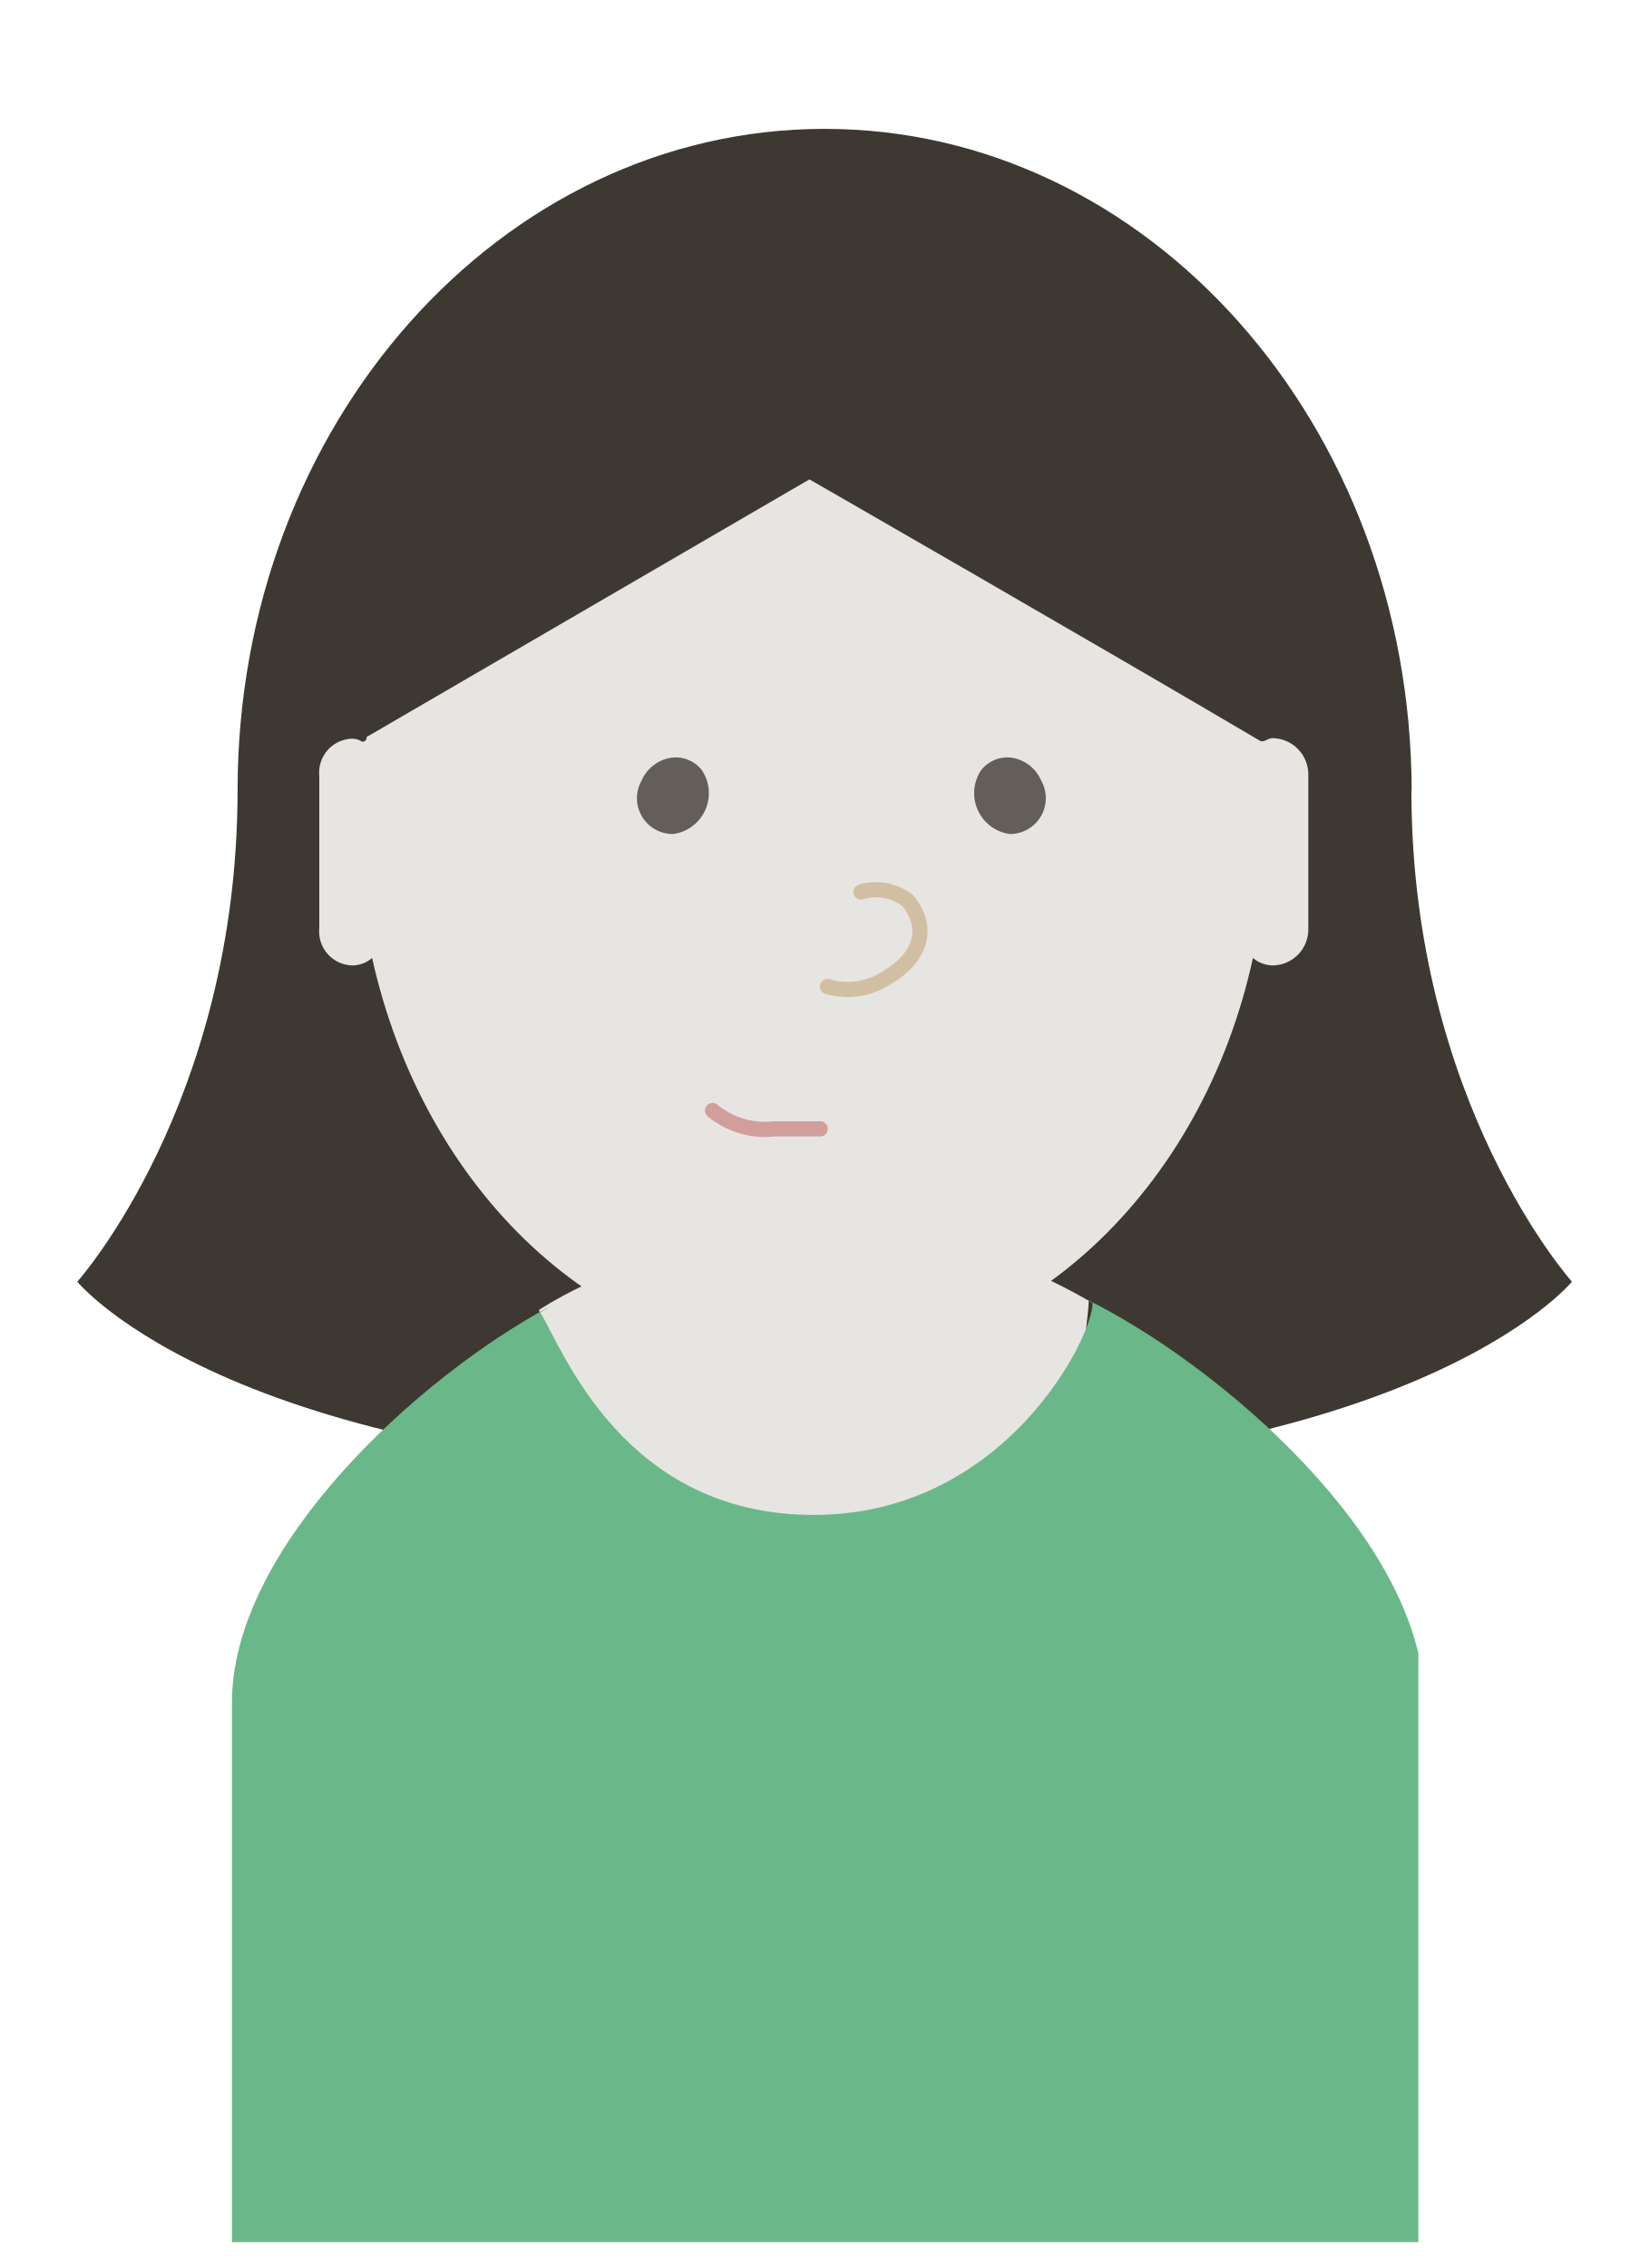
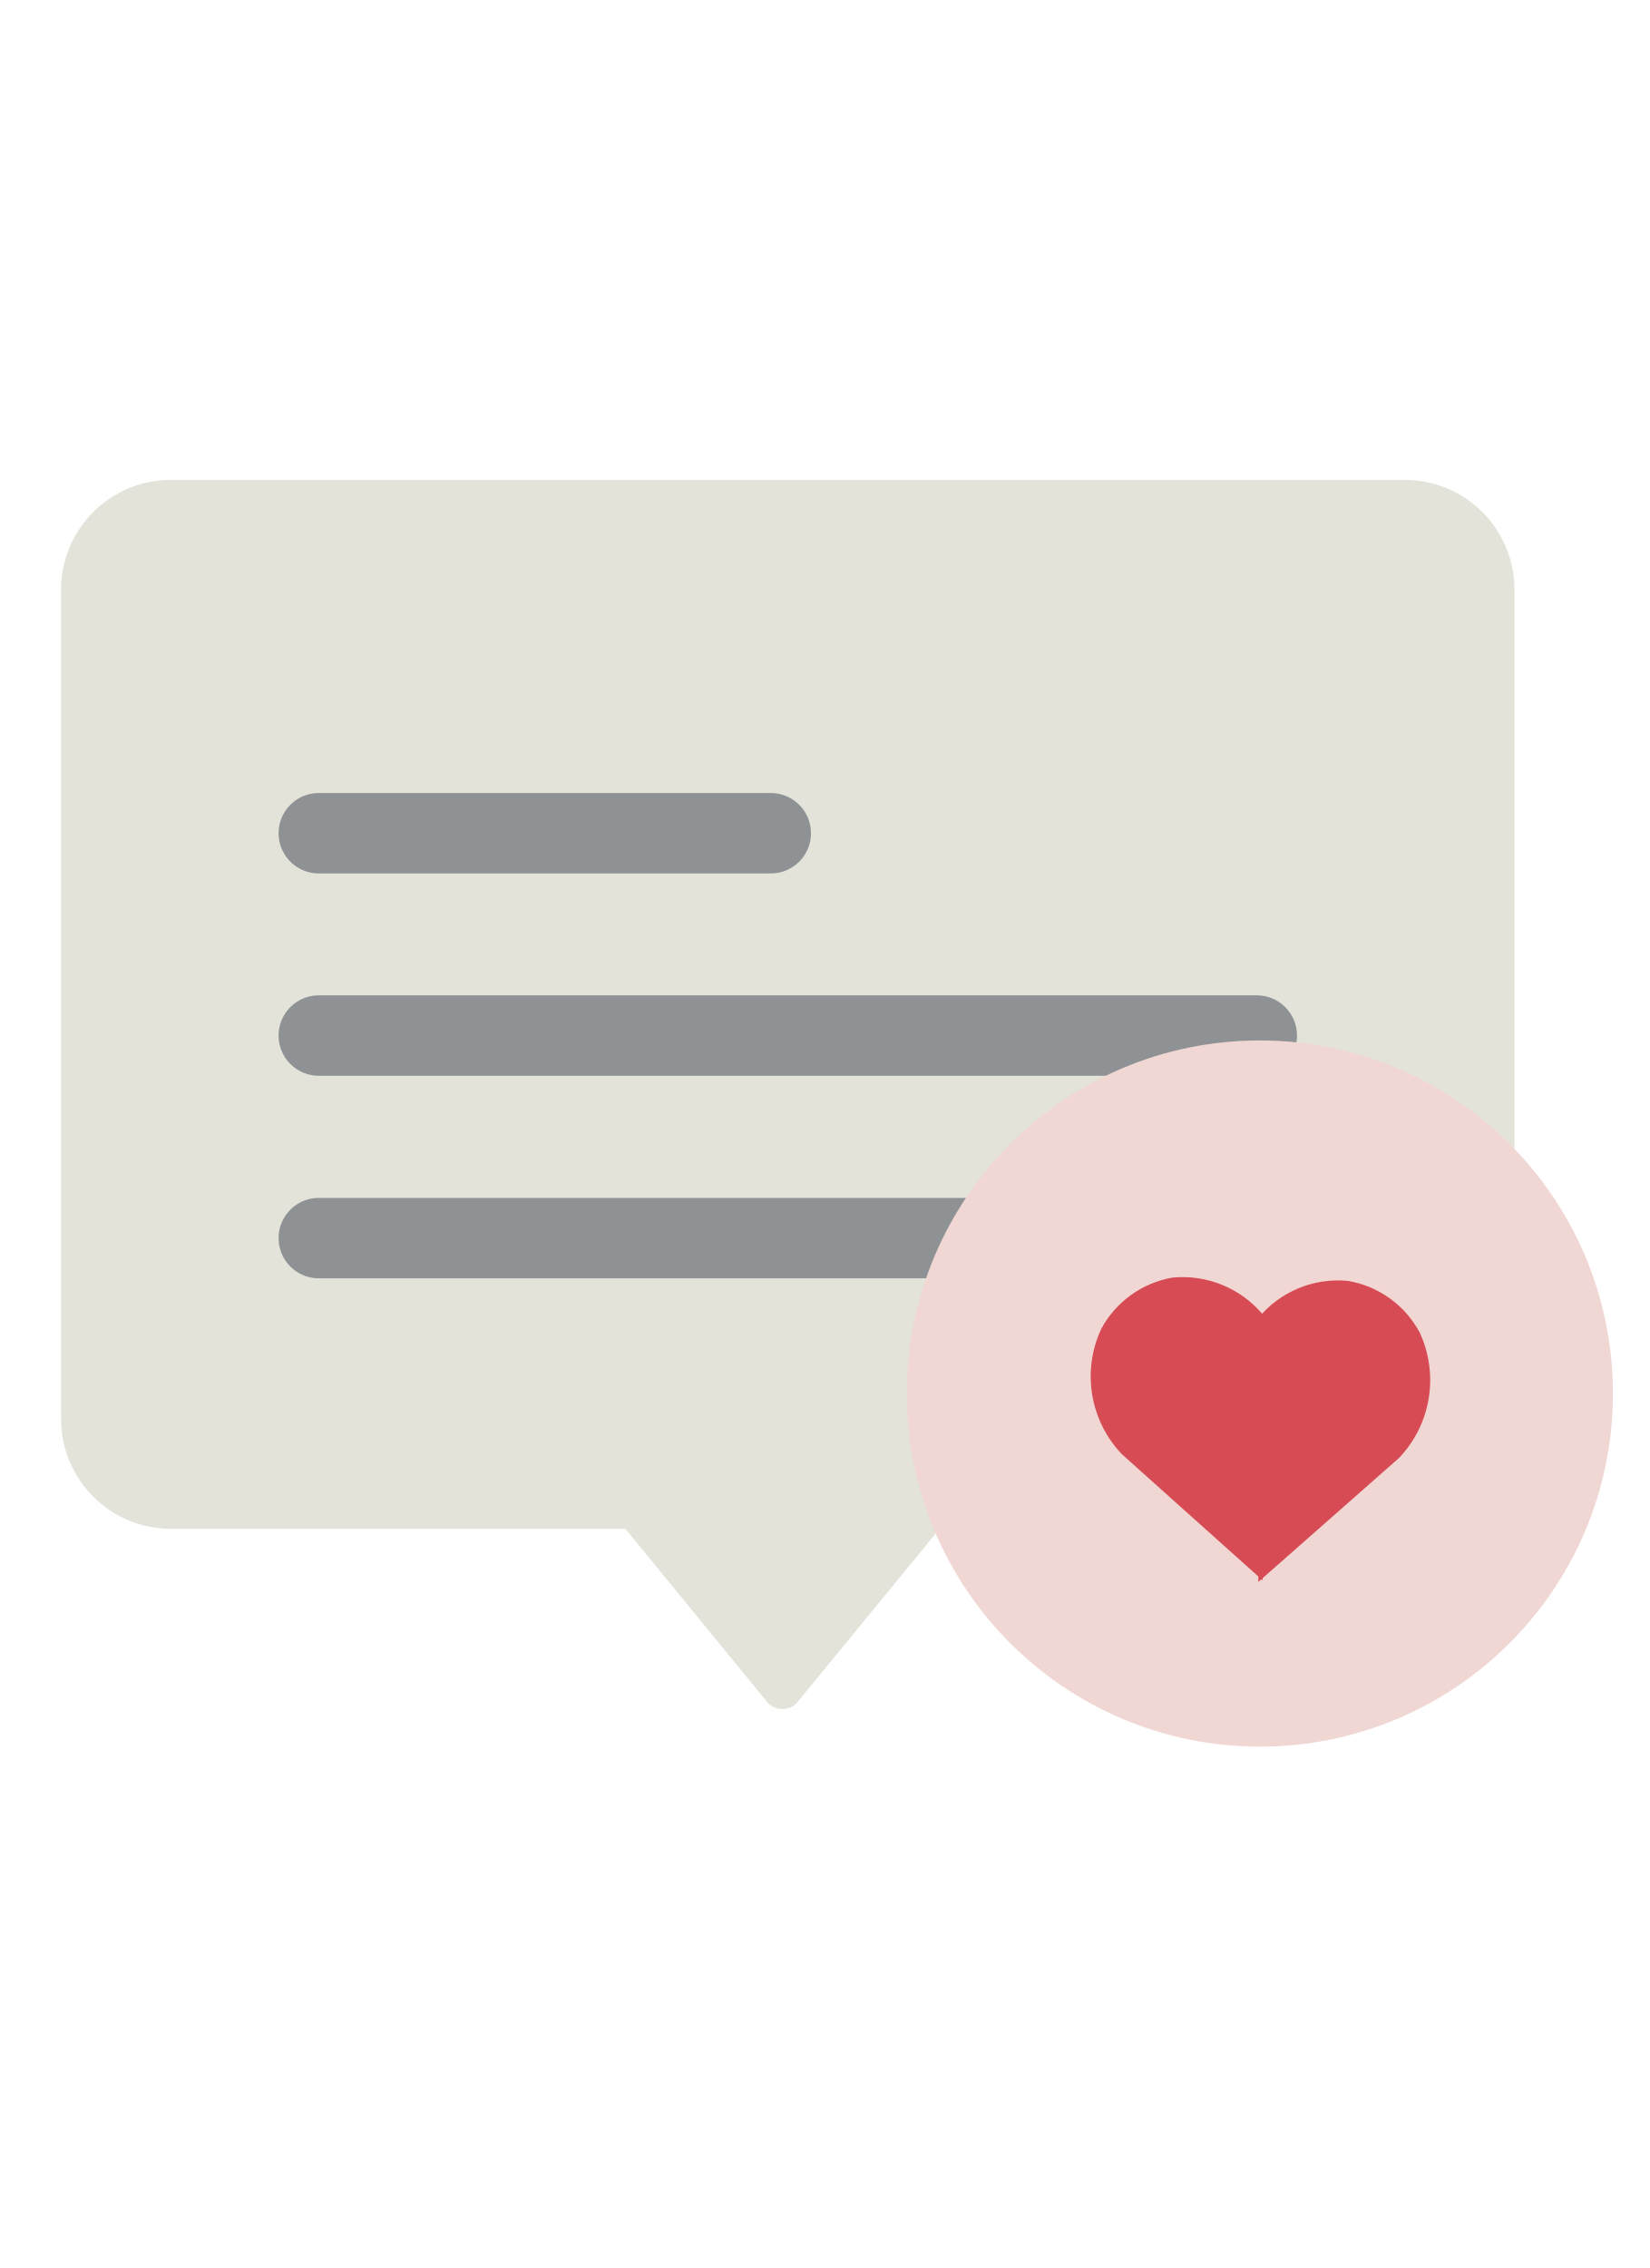
- <svg xmlns="http://www.w3.org/2000/svg" id="Layer_1" data-name="Layer 1" viewBox="0 0 64 88">
+ <svg xmlns="http://www.w3.org/2000/svg" role="img" aria-labelled-by="intervju-spm-01_title" id="Layer_1" data-name="Layer 1" viewBox="0 0 64 88">
  <defs>
-     <style>.cls-1,.cls-2,.cls-35,.cls-36{fill:none;}.cls-2{clip-rule:evenodd;}.cls-3{clip-path:url(#clip-path);}.cls-4{clip-path:url(#clip-path-2);}.cls-5{clip-path:url(#clip-path-3);}.cls-6{clip-path:url(#clip-path-4);}.cls-7{clip-path:url(#clip-path-5);}.cls-8{clip-path:url(#clip-path-6);}.cls-9{clip-path:url(#clip-path-7);}.cls-10{clip-path:url(#clip-path-8);}.cls-11{clip-path:url(#clip-path-9);}.cls-12{clip-path:url(#clip-path-10);}.cls-13{clip-path:url(#clip-path-11);}.cls-14{isolation:isolate;}.cls-15{clip-path:url(#clip-path-12);}.cls-16{clip-path:url(#clip-path-13);}.cls-17{fill:#e57f68;}.cls-18{clip-path:url(#clip-path-14);}.cls-19{fill:#3e3832;}.cls-20{clip-path:url(#clip-path-16);}.cls-21{clip-path:url(#clip-path-17);}.cls-22{fill:#e7e5e2;}.cls-23{clip-path:url(#clip-path-18);}.cls-24{clip-path:url(#clip-path-19);}.cls-25{clip-path:url(#clip-path-20);}.cls-26{clip-path:url(#clip-path-21);}.cls-27{fill:#d8a25d;}.cls-28{clip-path:url(#clip-path-22);}.cls-29{fill:#6ab889;}.cls-30{clip-path:url(#clip-path-24);}.cls-31{clip-path:url(#clip-path-26);}.cls-32{clip-path:url(#clip-path-27);}.cls-33{fill:#635e59;}.cls-34{clip-path:url(#clip-path-28);}.cls-35{stroke:#d1bfa3;}.cls-35,.cls-36{stroke-linecap:round;stroke-miterlimit:10;stroke-width:0.59px;}.cls-36{stroke:#d19e9c;}.cls-37{clip-path:url(#clip-path-31);}.cls-38{clip-path:url(#clip-path-32);}</style>
-     <clipPath id="clip-path">
-       <rect class="cls-1" x="202.6" y="-433.25" width="63.12" height="37.99" rx="4.39" ry="4.39" />
-     </clipPath>
-     <clipPath id="clip-path-2">
-       <path class="cls-2" d="M237.73-429.29h-5.88a.79.79,0,0,1-.79-.79v-1a.79.79,0,0,1,.79-.79h5.88a.79.79,0,0,1,.79.79v1a.79.79,0,0,1-.79.79" />
-     </clipPath>
-     <clipPath id="clip-path-3">
-       <rect class="cls-1" x="233.09" y="-440.52" width="3.41" height="10.19" />
-     </clipPath>
-     <clipPath id="clip-path-4">
-       <path class="cls-2" d="M9.88-145.85V-87.4a3.76,3.76,0,0,0,3.75,3.77H63.91a3.76,3.76,0,0,0,3.75-3.77v-67.11a3.76,3.76,0,0,0-3.75-3.77h-41Z" />
-     </clipPath>
-     <clipPath id="clip-path-5">
-       <path class="cls-2" d="M7.39-149v58.45a3.76,3.76,0,0,0,3.75,3.77H61.43a3.76,3.76,0,0,0,3.75-3.77v-67.11a3.76,3.76,0,0,0-3.75-3.77h-41Z" />
-     </clipPath>
-     <clipPath id="clip-path-6">
-       <path class="cls-2" d="M3.67-152.32v58.21a3.77,3.77,0,0,0,3.78,3.76H58.14a3.77,3.77,0,0,0,3.78-3.76v-66.83a3.77,3.77,0,0,0-3.78-3.76H16.84Z" />
-     </clipPath>
-     <clipPath id="clip-path-7">
-       <path class="cls-2" d="M16.84-164.7v8.62a3.77,3.77,0,0,1-3.78,3.76H3.67Z" />
-     </clipPath>
-     <clipPath id="clip-path-8">
-       <rect class="cls-1" x="3.67" y="-164.7" width="58.26" height="74.35" />
-     </clipPath>
-     <clipPath id="clip-path-9">
-       <path class="cls-2" d="M18.19-108.32l-1.27,1.17-.38-.38a.09.09,0,0,0-.13,0,.09.09,0,0,0,0,.12l.44.44a.09.09,0,0,0,.06,0l.06,0,1.33-1.23a.09.09,0,0,0,0-.12A.09.09,0,0,0,18.19-108.32Zm-2.95.68a2.12,2.12,0,0,1,2.12-2.11,2.12,2.12,0,0,1,2.12,2.11,2.12,2.12,0,0,1-2.12,2.11A2.12,2.12,0,0,1,15.25-107.64Z" />
-     </clipPath>
-     <clipPath id="clip-path-10">
-       <path class="cls-2" d="M54.78,30.66h0C54.74,16.46,44.55,5,32,5S9.22,16.46,9.22,30.66h0C9.21,42.8,3,49.73,3,49.73S9.14,57.3,32,57.3h0c22.84,0,29-7.57,29-7.57s-6.23-6.94-6.23-19.07" />
-     </clipPath>
-     <clipPath id="clip-path-11">
-       <rect class="cls-1" x="2.99" y="4.95" width="58.02" height="68.37" />
-     </clipPath>
-     <clipPath id="clip-path-12">
-       <rect class="cls-1" x="0.06" y="2.02" width="63.88" height="69.16" />
-     </clipPath>
-     <clipPath id="clip-path-13">
-       <rect class="cls-1" x="2.99" y="4.95" width="58.02" height="52.75" />
-     </clipPath>
-     <clipPath id="clip-path-14">
-       <rect class="cls-1" x="2.99" y="3.24" width="58.61" height="67.98" />
-     </clipPath>
-     <clipPath id="clip-path-16">
-       <path class="cls-2" d="M20.91,50.83c.87,1.4,3.32,25.92,10.67,25.92s10.67-25,10.67-26.28C31,44,20.91,50.83,20.91,50.83Z" />
-     </clipPath>
-     <clipPath id="clip-path-17">
-       <rect class="cls-1" x="2.99" y="4.95" width="58.02" height="82.05" />
-     </clipPath>
-     <clipPath id="clip-path-18">
-       <path class="cls-2" d="M42.13,50.4c5.14,2.52,13.14,9.34,13.14,15.66V87H9V66.06C9,60,16.28,53.4,21.36,50.68l-.39.25c.88,1.44,3.23,7.85,10.61,7.85S42.4,51.91,42.4,50.56Z" />
-     </clipPath>
-     <clipPath id="clip-path-19">
-       <rect class="cls-1" x="8.97" y="47.69" width="46.07" height="39.32" />
-     </clipPath>
-     <clipPath id="clip-path-20">
-       <rect class="cls-1" x="-19.86" y="26.05" width="108.42" height="86.15" />
-     </clipPath>
-     <clipPath id="clip-path-21">
-       <rect class="cls-1" x="8.85" y="50.08" width="46.3" height="36.92" />
-     </clipPath>
-     <clipPath id="clip-path-22">
-       <rect class="cls-1" x="-19.33" y="26.35" width="107.84" height="85.57" />
-     </clipPath>
-     <clipPath id="clip-path-24">
-       <path class="cls-2" d="M14.23,28.66s-.09.18-.21.1a.69.69,0,0,0-.35-.1,1.32,1.32,0,0,0-1.28,1.46V36a1.32,1.32,0,0,0,1.28,1.46,1.19,1.19,0,0,0,.77-.29c2,9,8.84,15.62,17.08,15.62s15.15-6.64,17.1-15.62a1.22,1.22,0,0,0,.78.29A1.4,1.4,0,0,0,50.77,36v-5.9a1.41,1.41,0,0,0-1.39-1.46c-.19,0-.34.19-.49.1-6.1-3.6-17.48-10.14-17.48-10.14l-17.19,10" />
-     </clipPath>
-     <clipPath id="clip-path-26">
-       <path class="cls-2" d="M26.12,32.36a1.39,1.39,0,0,1-1.22-2.08,1.5,1.5,0,0,1,1.22-.89,1.3,1.3,0,0,1,1.1.47,1.6,1.6,0,0,1-1.09,2.5" />
-     </clipPath>
-     <clipPath id="clip-path-27">
-       <rect class="cls-1" x="17.5" y="28.88" width="29.01" height="17.68" />
-     </clipPath>
-     <clipPath id="clip-path-28">
-       <path class="cls-2" d="M39.18,32.36a1.39,1.39,0,0,0,1.22-2.08,1.49,1.49,0,0,0-1.21-.89,1.3,1.3,0,0,0-1.1.47,1.6,1.6,0,0,0,1.09,2.5" />
-     </clipPath>
-     <clipPath id="clip-path-31">
-       <path class="cls-2" d="M694.14-866.35c-.58,1.86,0,4.7,1.9,4.56,2.13-.16,2.54-3.67,1.7-5.48a1.92,1.92,0,0,0-1.71-1C694.89-868.31,694.25-866.7,694.14-866.35Z" />
-     </clipPath>
-     <clipPath id="clip-path-32">
-       <path class="cls-2" d="M716-867.28c-.83,1.81-.43,5.33,1.7,5.48,1.95.15,2.49-2.7,1.9-4.56-.11-.35-.75-2-1.89-2A1.92,1.92,0,0,0,716-867.28Z" />
-     </clipPath>
+     <style>
+ 			.cls-1{fill:#e4e3da;}.cls-2{fill:none;stroke:#8e9294;stroke-linecap:round;stroke-miterlimit:10;stroke-width:3.12px;}.cls-3{fill:#f0d7d3;}.cls-4{fill:#d74b55;}
+ 		</style>
  </defs>
-   <g class="cls-12">
-     <g class="cls-13">
-       <g class="cls-14">
-         <g class="cls-15">
-           <g class="cls-16">
-             <rect class="cls-17" x="0.06" y="2.02" width="63.87" height="58.21" />
-           </g>
-           <g class="cls-18">
-             <g class="cls-16">
-               <rect class="cls-19" x="0.06" y="0.31" width="64.47" height="73.84" />
-             </g>
-           </g>
-         </g>
-       </g>
-     </g>
-   </g>
-   <g class="cls-20">
-     <g class="cls-21">
-       <rect class="cls-22" x="17.98" y="44.76" width="27.19" height="34.92" />
-     </g>
-   </g>
-   <g class="cls-23">
-     <g class="cls-24">
-       <g class="cls-14">
-         <g class="cls-25">
-           <g class="cls-26">
-             <rect class="cls-27" x="6.04" y="47.47" width="52.16" height="42.41" />
-           </g>
-           <g class="cls-28">
-             <g class="cls-26">
-               <rect class="cls-29" x="-22.26" y="23.42" width="113.7" height="91.43" />
-             </g>
-           </g>
-         </g>
-       </g>
-     </g>
-   </g>
-   <g class="cls-30">
-     <g class="cls-21">
-       <rect class="cls-22" x="9.45" y="15.7" width="44.26" height="40.05" />
-     </g>
-   </g>
-   <g class="cls-31">
-     <g class="cls-32">
-       <rect class="cls-33" x="21.83" y="26.46" width="8.58" height="8.84" />
-     </g>
-   </g>
-   <g class="cls-34">
-     <g class="cls-32">
-       <rect class="cls-33" x="34.9" y="26.46" width="8.58" height="8.84" />
-     </g>
-   </g>
-   <g class="cls-32">
-     <path class="cls-35" d="M33.41,34.61a2,2,0,0,1,1.81.33c.83,1,.59,2.17-.81,3a2.79,2.79,0,0,1-2.3.34" />
-     <path class="cls-36" d="M27.65,43.09a3.2,3.2,0,0,0,2.41.71h1.77" />
-   </g>
+   <path class="cls-1" d="M54.52,59.32H36.46L30.9,66.1a.8.8,0,0,1-1.08,0l-5.55-6.78H6.62a4.26,4.26,0,0,1-4.25-4.26V22.89a4.26,4.26,0,0,1,4.25-4.27h47.9a4.26,4.26,0,0,1,4.25,4.27V55.06A4.25,4.25,0,0,1,54.52,59.32Z" />
+   <line class="cls-2" x1="12.37" y1="32.33" x2="29.91" y2="32.33" />
+   <line class="cls-2" x1="12.37" y1="40.18" x2="48.77" y2="40.18" />
+   <line class="cls-2" x1="12.37" y1="48.04" x2="48.77" y2="48.04" />
+   <circle class="cls-3" cx="48.89" cy="54.07" r="13.7" />
+   <path class="cls-4" d="M49,51a4.07,4.07,0,0,0-3.49-1.43,3.89,3.89,0,0,0-2.78,2,4.37,4.37,0,0,0,.81,4.86L49,61.32Z" />
+   <path class="cls-4" d="M48.83,51.14a4,4,0,0,1,3.48-1.44,3.89,3.89,0,0,1,2.78,2,4.38,4.38,0,0,1-.8,4.87l-5.46,4.81Z" />
</svg>
